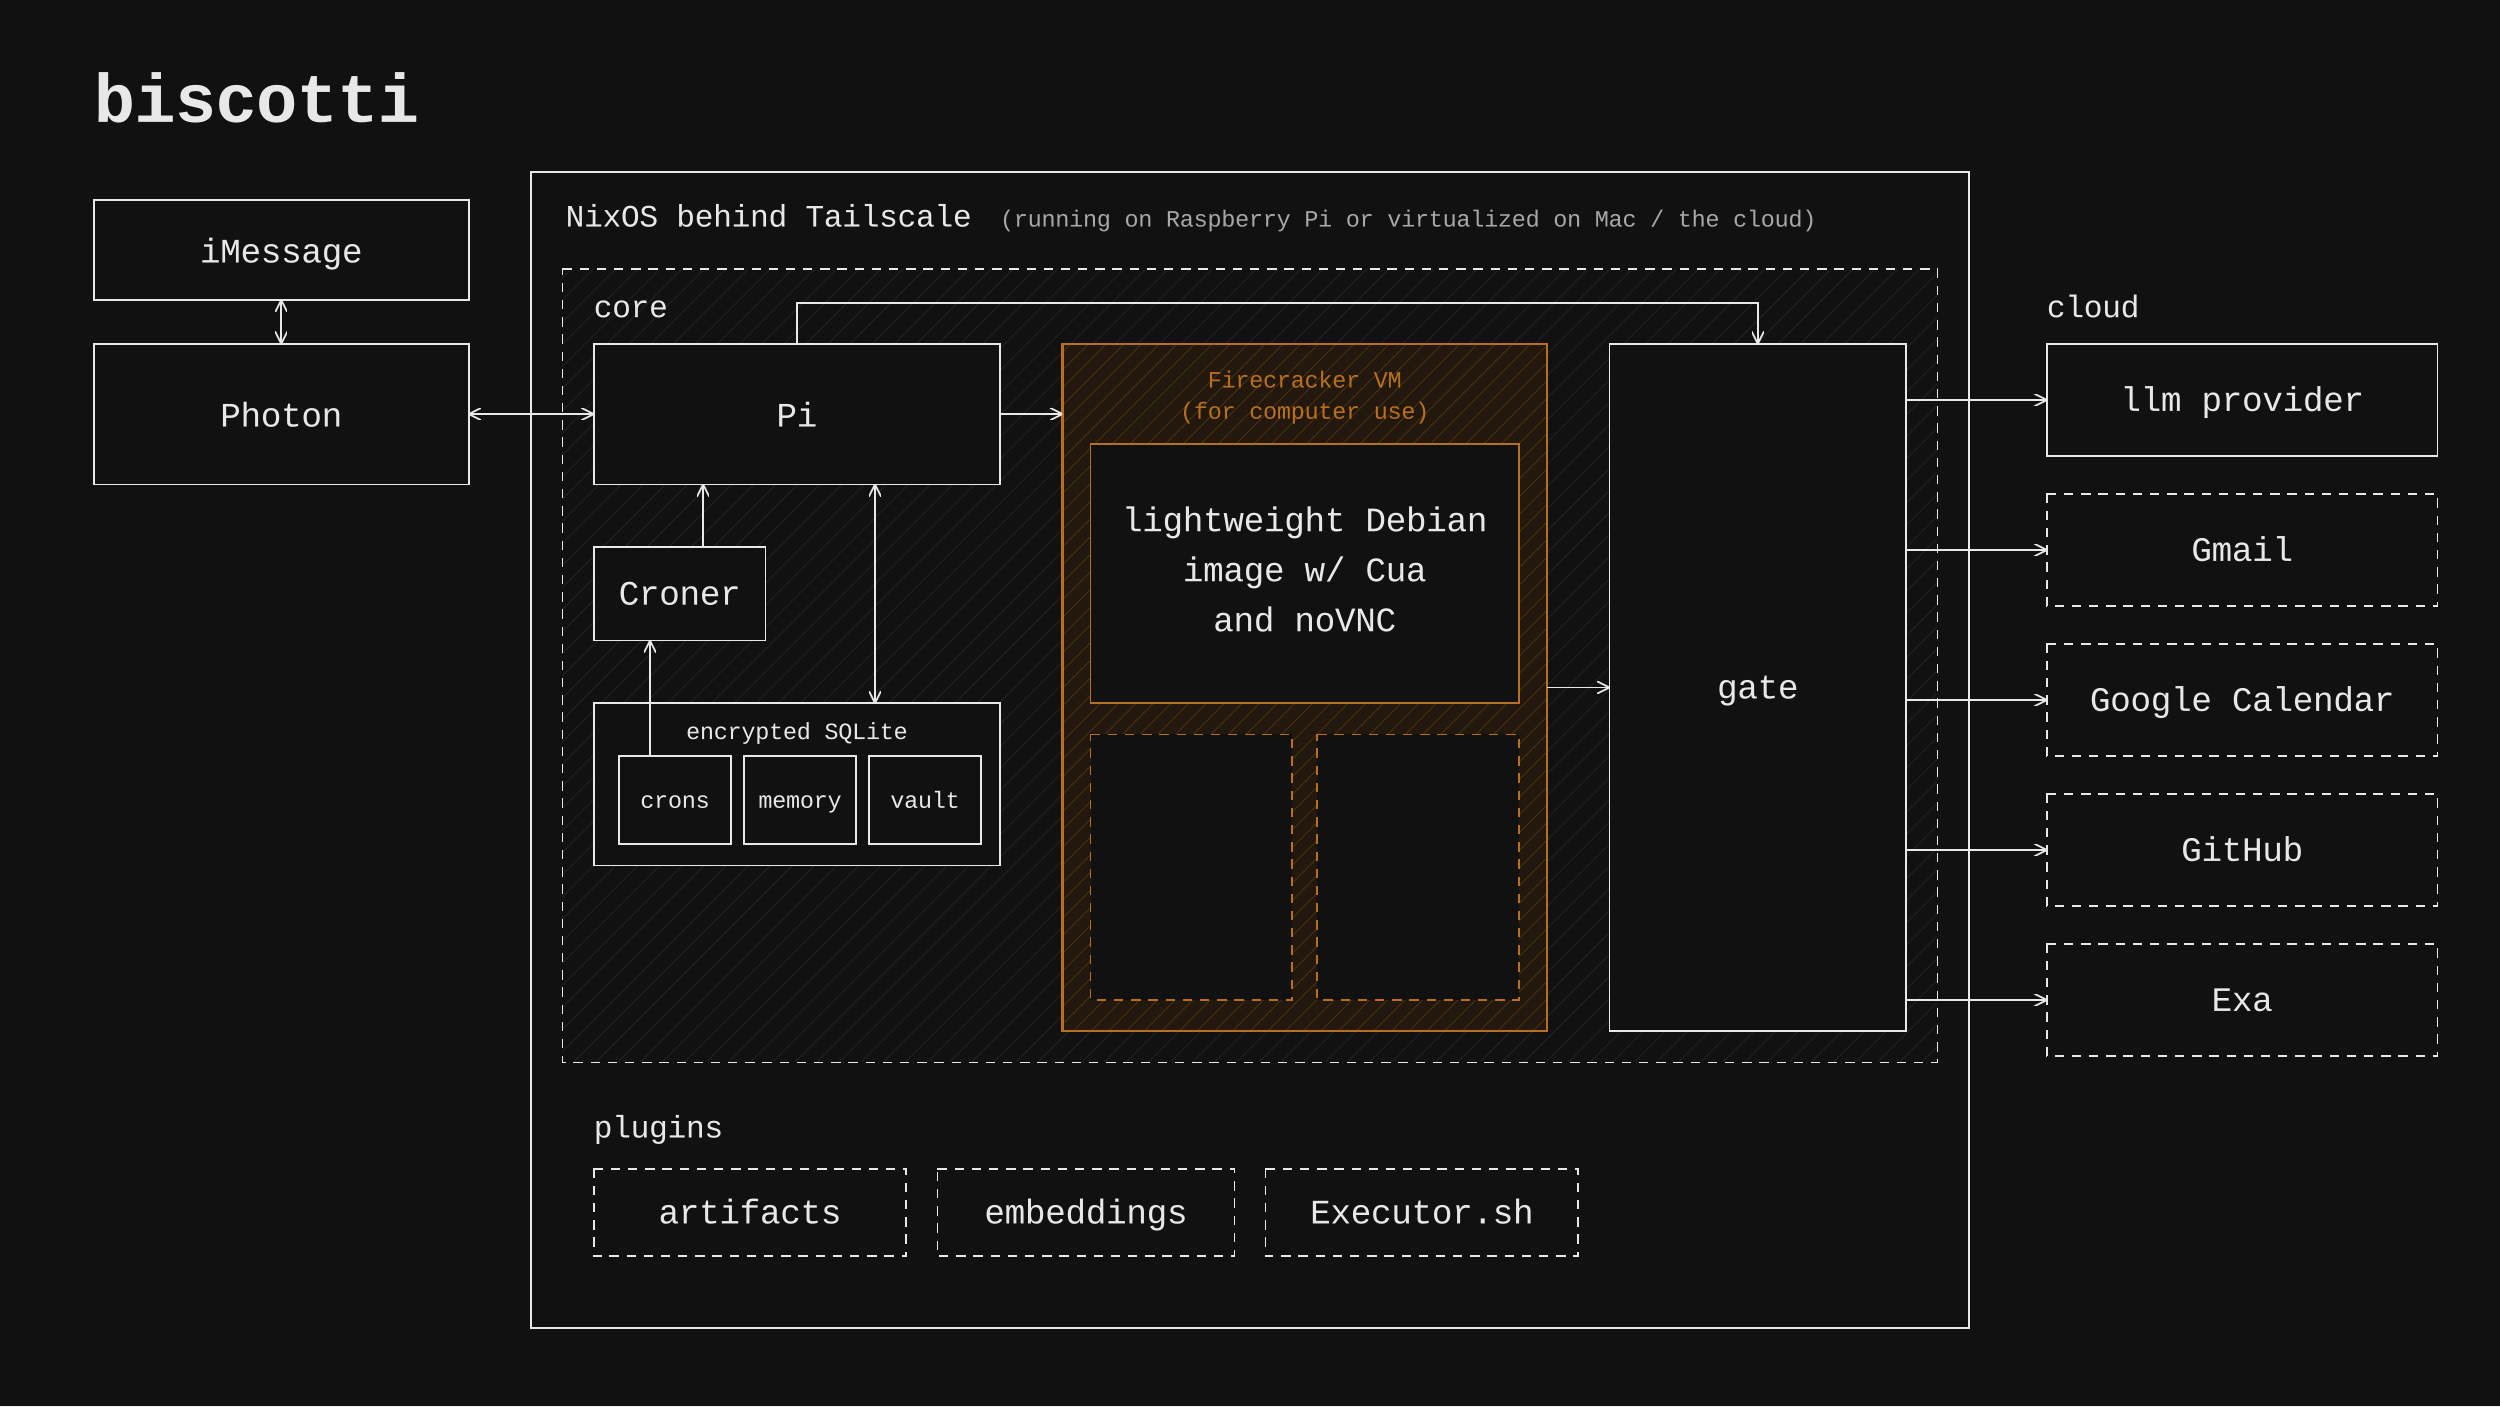
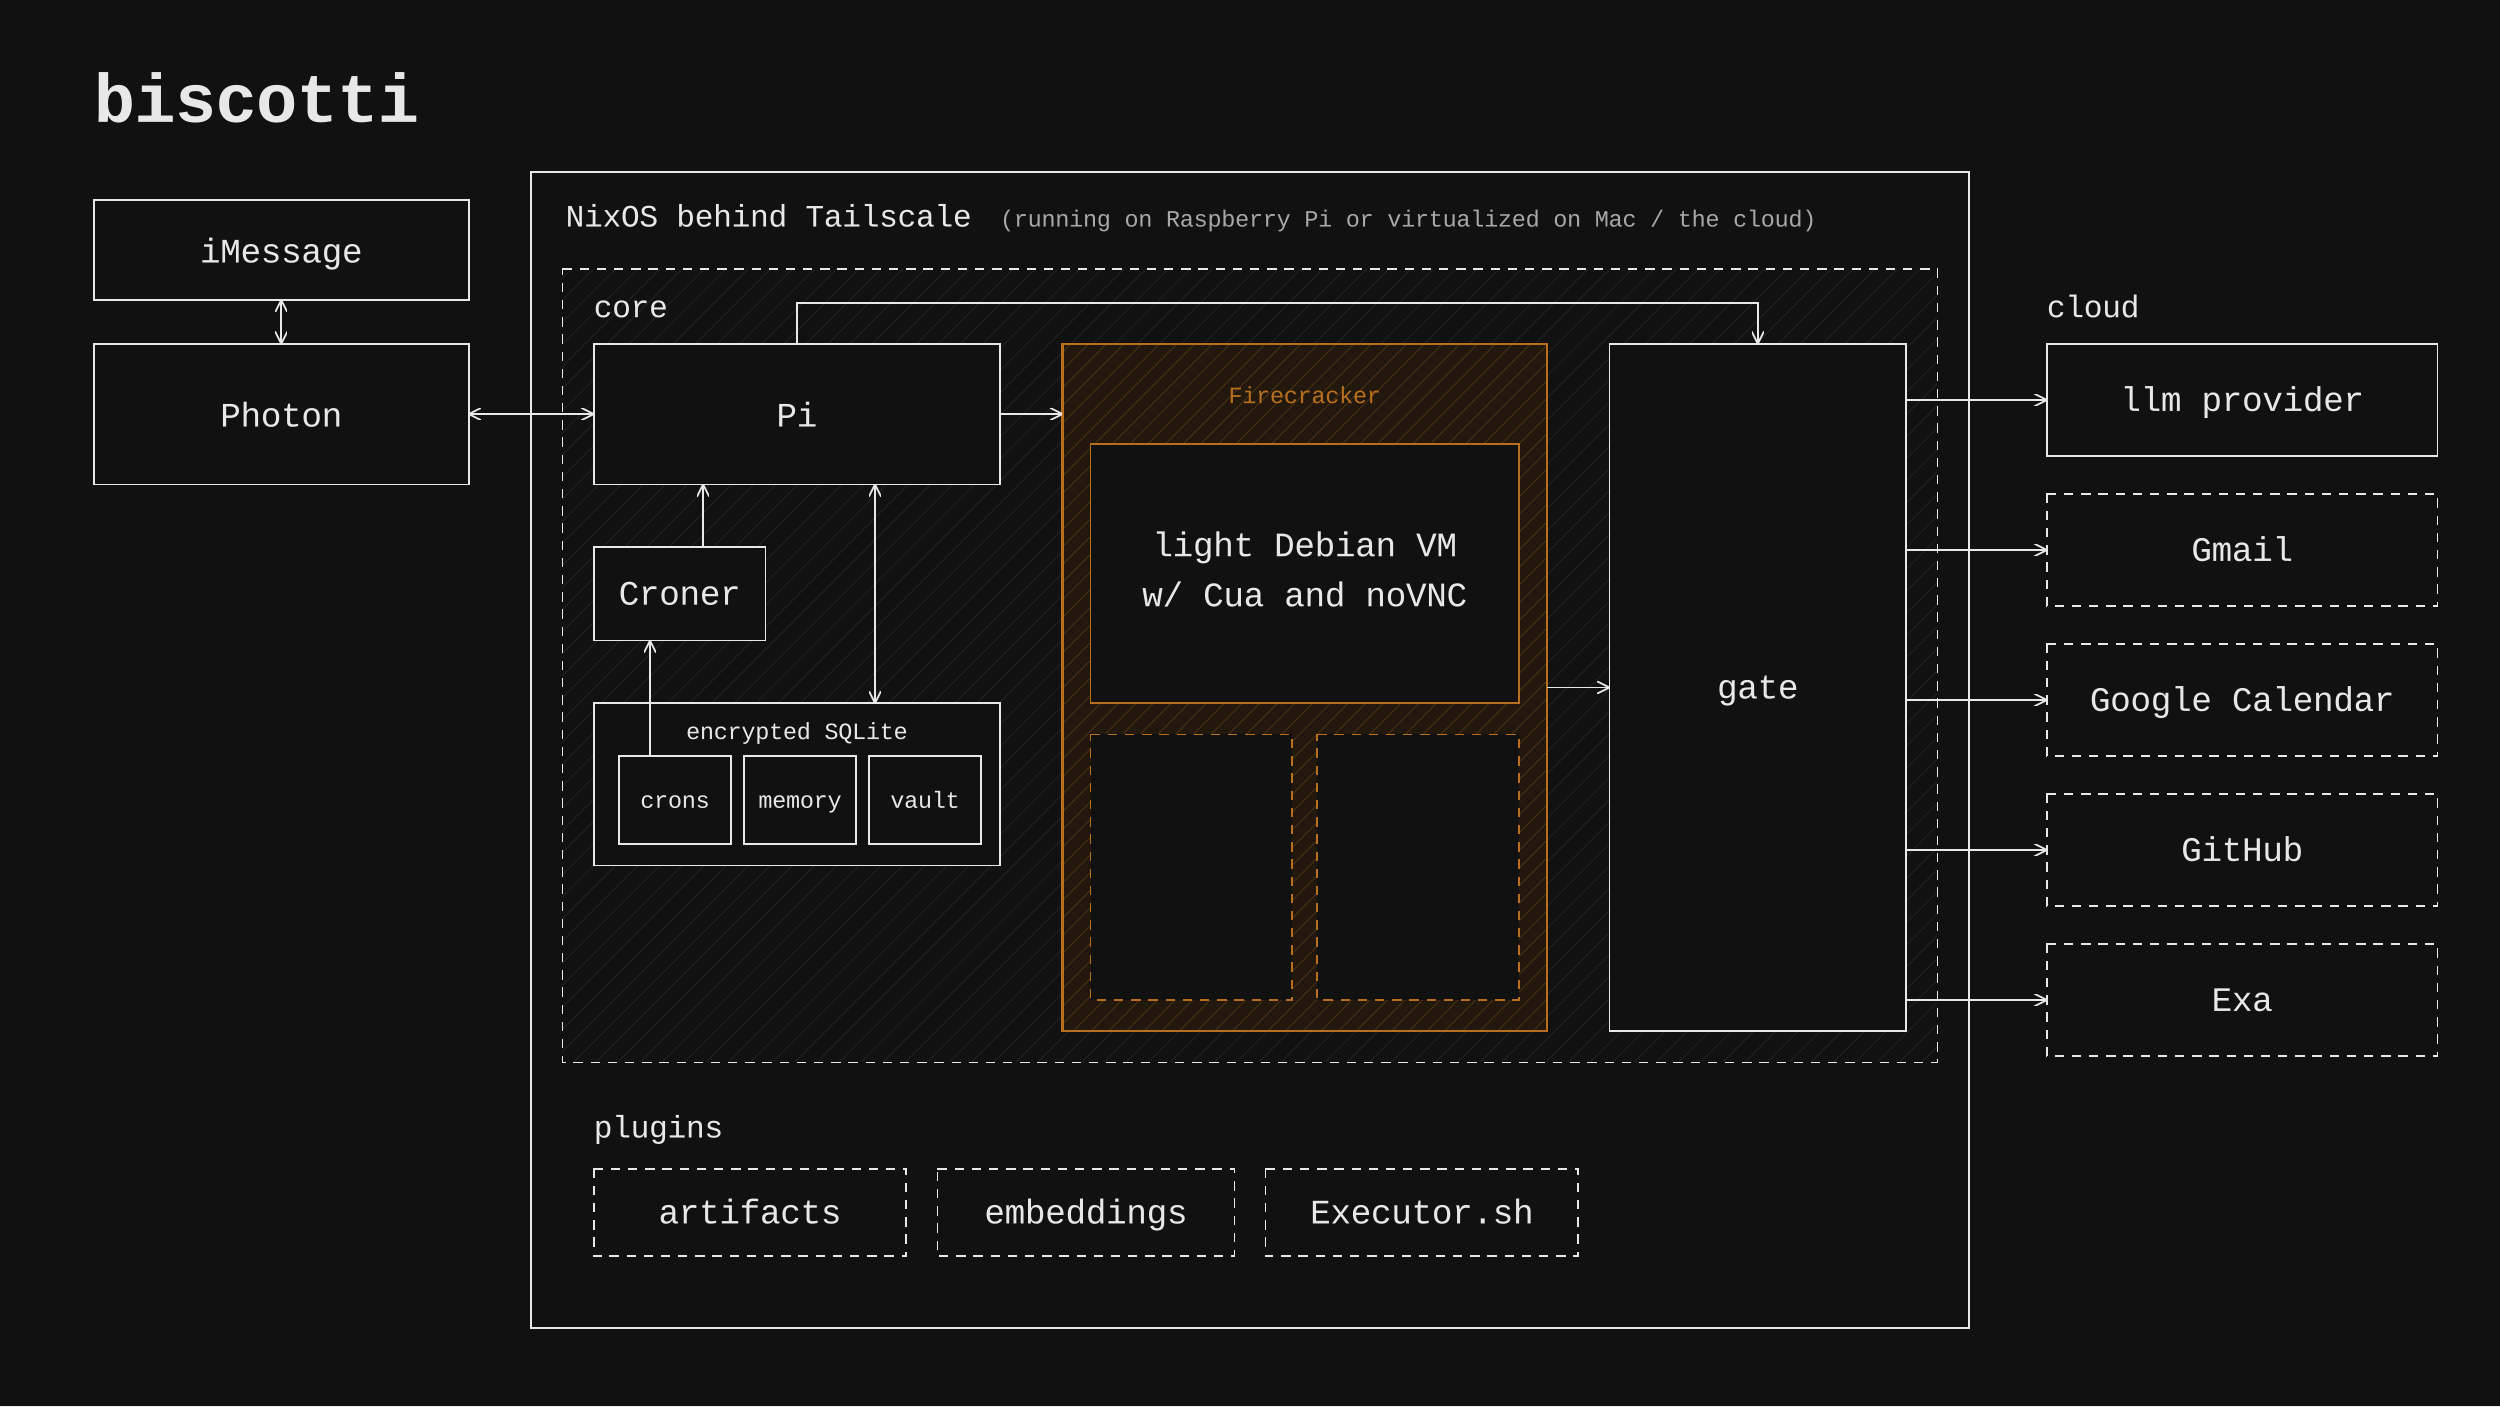
<svg xmlns="http://www.w3.org/2000/svg" viewBox="0 0 1600 900" width="1600" height="900">
  <style>
    text { font-family: ui-monospace, SFMono-Regular, Menlo, Monaco, Consolas, "Liberation Mono", "Courier New", monospace; letter-spacing: -0.01em; fill: #e8e8e8; }
    .l { font-size: 22px; text-anchor: middle; }
    .s { font-size: 15px; text-anchor: middle; }
    .h { font-size: 20px; }
    .n { font-size: 15px; fill: #a8a8a8; }
    rect, path { fill: none; stroke: #e8e8e8; stroke-width: 1; shape-rendering: crispEdges; }
    rect.b { fill: #111; }
    .vm { stroke: #b8701f; }
    .fc { fill: #b8701f; }
    .d { stroke-dasharray: 6 5; }
    .w { stroke-width: 1.5; }
  </style>
  <defs>
    <marker id="a" viewBox="0 0 10 10" refX="10" refY="5" markerWidth="8" markerHeight="8" orient="auto-start-reverse">
      <path d="M0 0L10 5L0 10" style="stroke-width: 1.5; shape-rendering: auto" />
    </marker>
    <pattern id="hatch" width="10" height="10" patternUnits="userSpaceOnUse" patternTransform="rotate(45)">
      <path d="M0 0V10" style="stroke: #fff; stroke-opacity: 0.09; shape-rendering: auto" />
    </pattern>
    <pattern id="fchatch" width="8" height="8" patternUnits="userSpaceOnUse" patternTransform="rotate(45)">
      <rect width="8" height="8" style="fill: #22180d; stroke: none" />
      <path d="M0 0V8" style="stroke: #b8701f; stroke-opacity: 0.35; shape-rendering: auto" />
    </pattern>
  </defs>
  <rect x="0" y="0" width="1600" height="900" style="fill: #111; stroke: none" />
  <text x="60" y="78" style="font-size: 44px; font-weight: 700">biscotti</text>
  <rect x="60" y="128" width="240" height="64" />
  <text class="l" x="180" y="168">iMessage</text>
  <rect x="60" y="220" width="240" height="90" />
  <text class="l" x="180" y="273">Photon</text>
  <rect class="w" x="340" y="110" width="920" height="740" />
  <text class="h" x="362" y="145">NixOS behind Tailscale</text>
  <text class="n" x="640" y="145">(running on Raspberry Pi or virtualized on Mac / the cloud)</text>
  <rect class="d" x="360" y="172" width="880" height="508" style="fill: url(#hatch)" />
  <text class="h" x="380" y="203">core</text>
  <rect class="b" x="380" y="220" width="260" height="90" />
  <text class="l" x="510" y="273">Pi</text>
  <rect class="b" x="380" y="350" width="110" height="60" />
  <text class="l" x="435" y="387">Croner</text>
  <rect class="b" x="380" y="450" width="260" height="104" />
  <text class="s" x="510" y="473">encrypted SQLite</text>
  <rect class="b" x="396" y="484" width="72" height="56" />
  <text class="s" x="432" y="517">crons</text>
  <rect class="b" x="476" y="484" width="72" height="56" />
  <text class="s" x="512" y="517">memory</text>
  <rect class="b" x="556" y="484" width="72" height="56" />
  <text class="s" x="592" y="517">vault</text>
  <rect class="vm" x="680" y="220" width="310" height="440" style="fill: url(#fchatch); stroke-width: 1.5" />
-   <text class="s fc" x="835" y="248">Firecracker VM</text>
-   <text class="s fc" x="835" y="268">(for computer use)</text>
+   <text class="s fc" x="835" y="258">Firecracker</text>
  <rect class="b vm" x="698" y="284" width="274" height="166" />
-   <text class="l" x="835" y="340">lightweight Debian</text>
-   <text class="l" x="835" y="372">image w/ Cua</text>
-   <text class="l" x="835" y="404">and noVNC</text>
+   <text class="l" x="835" y="356">light Debian VM</text>
+   <text class="l" x="835" y="388">w/ Cua and noVNC</text>
  <rect class="d b vm" x="698" y="470" width="129" height="170" />
  <rect class="d b vm" x="843" y="470" width="129" height="170" />
  <rect class="b" x="1030" y="220" width="190" height="440" />
  <text class="l" x="1125" y="447">gate</text>
  <text class="h" x="380" y="728">plugins</text>
  <rect class="d" x="380" y="748" width="200" height="56" />
  <text class="l" x="480" y="783">artifacts</text>
  <rect class="d" x="600" y="748" width="190" height="56" />
  <text class="l" x="695" y="783">embeddings</text>
  <rect class="d" x="810" y="748" width="200" height="56" />
  <text class="l" x="910" y="783">Executor.sh</text>
  <text class="h" x="1310" y="203">cloud</text>
  <rect x="1310" y="220" width="250" height="72" />
  <text class="l" x="1435" y="263">llm provider</text>
  <rect class="d" x="1310" y="316" width="250" height="72" />
  <text class="l" x="1435" y="359">Gmail</text>
  <rect class="d" x="1310" y="412" width="250" height="72" />
  <text class="l" x="1435" y="455">Google Calendar</text>
  <rect class="d" x="1310" y="508" width="250" height="72" />
  <text class="l" x="1435" y="551">GitHub</text>
  <rect class="d" x="1310" y="604" width="250" height="72" />
  <text class="l" x="1435" y="647">Exa</text>
  <path d="M180 192V220" marker-start="url(#a)" marker-end="url(#a)" />
  <path d="M300 265H380" marker-start="url(#a)" marker-end="url(#a)" />
  <path d="M416 484V410" marker-end="url(#a)" />
  <path d="M450 350V310" marker-end="url(#a)" />
  <path d="M560 310V450" marker-start="url(#a)" marker-end="url(#a)" />
  <path d="M640 265H680" marker-end="url(#a)" />
  <path d="M510 220V194H1125V220" marker-end="url(#a)" />
  <path d="M990 440H1030" marker-end="url(#a)" />
  <path d="M1220 256H1310" marker-end="url(#a)" />
  <path d="M1220 352H1310" marker-end="url(#a)" />
  <path d="M1220 448H1310" marker-end="url(#a)" />
  <path d="M1220 544H1310" marker-end="url(#a)" />
  <path d="M1220 640H1310" marker-end="url(#a)" />
</svg>
